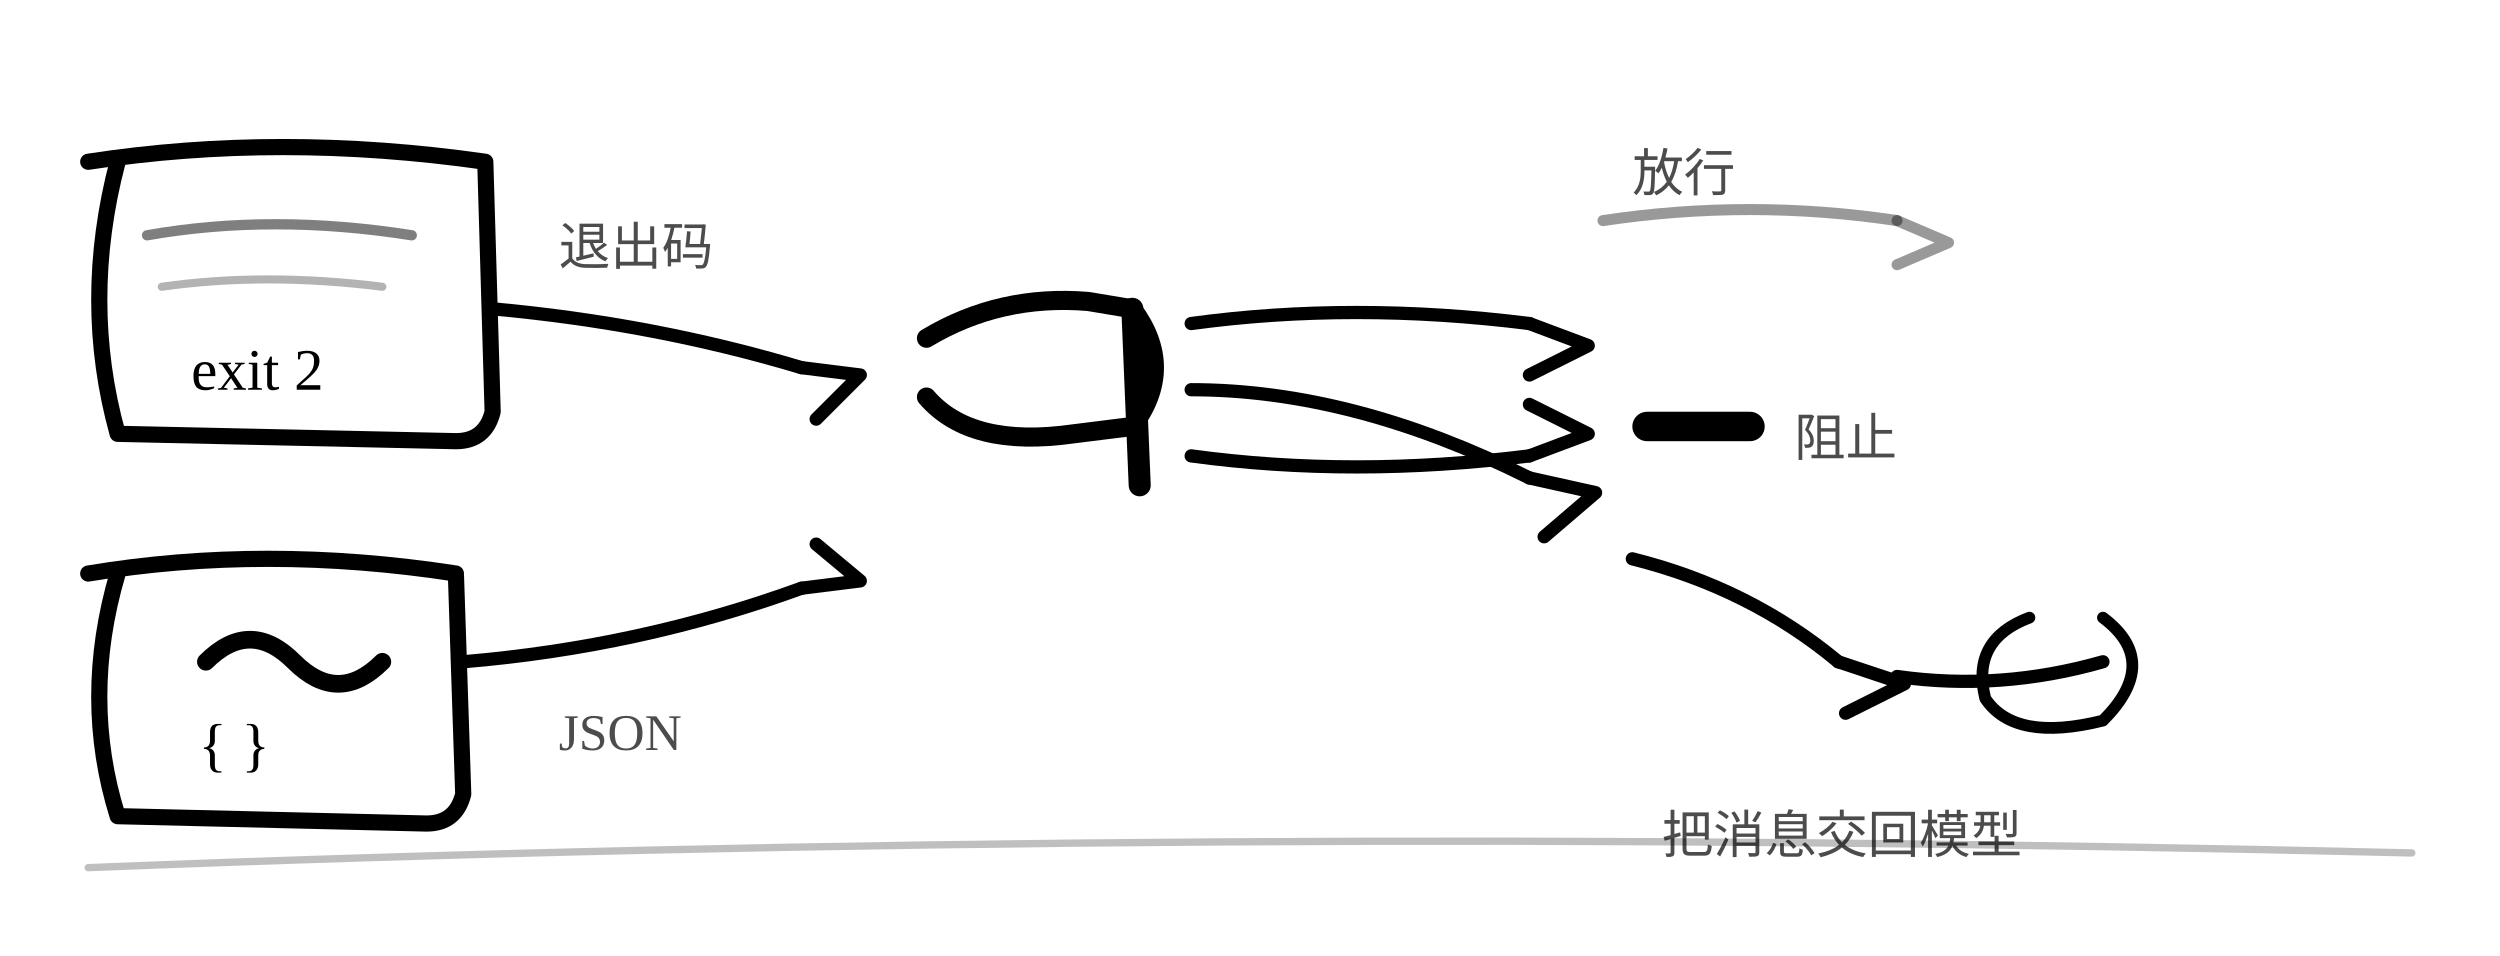
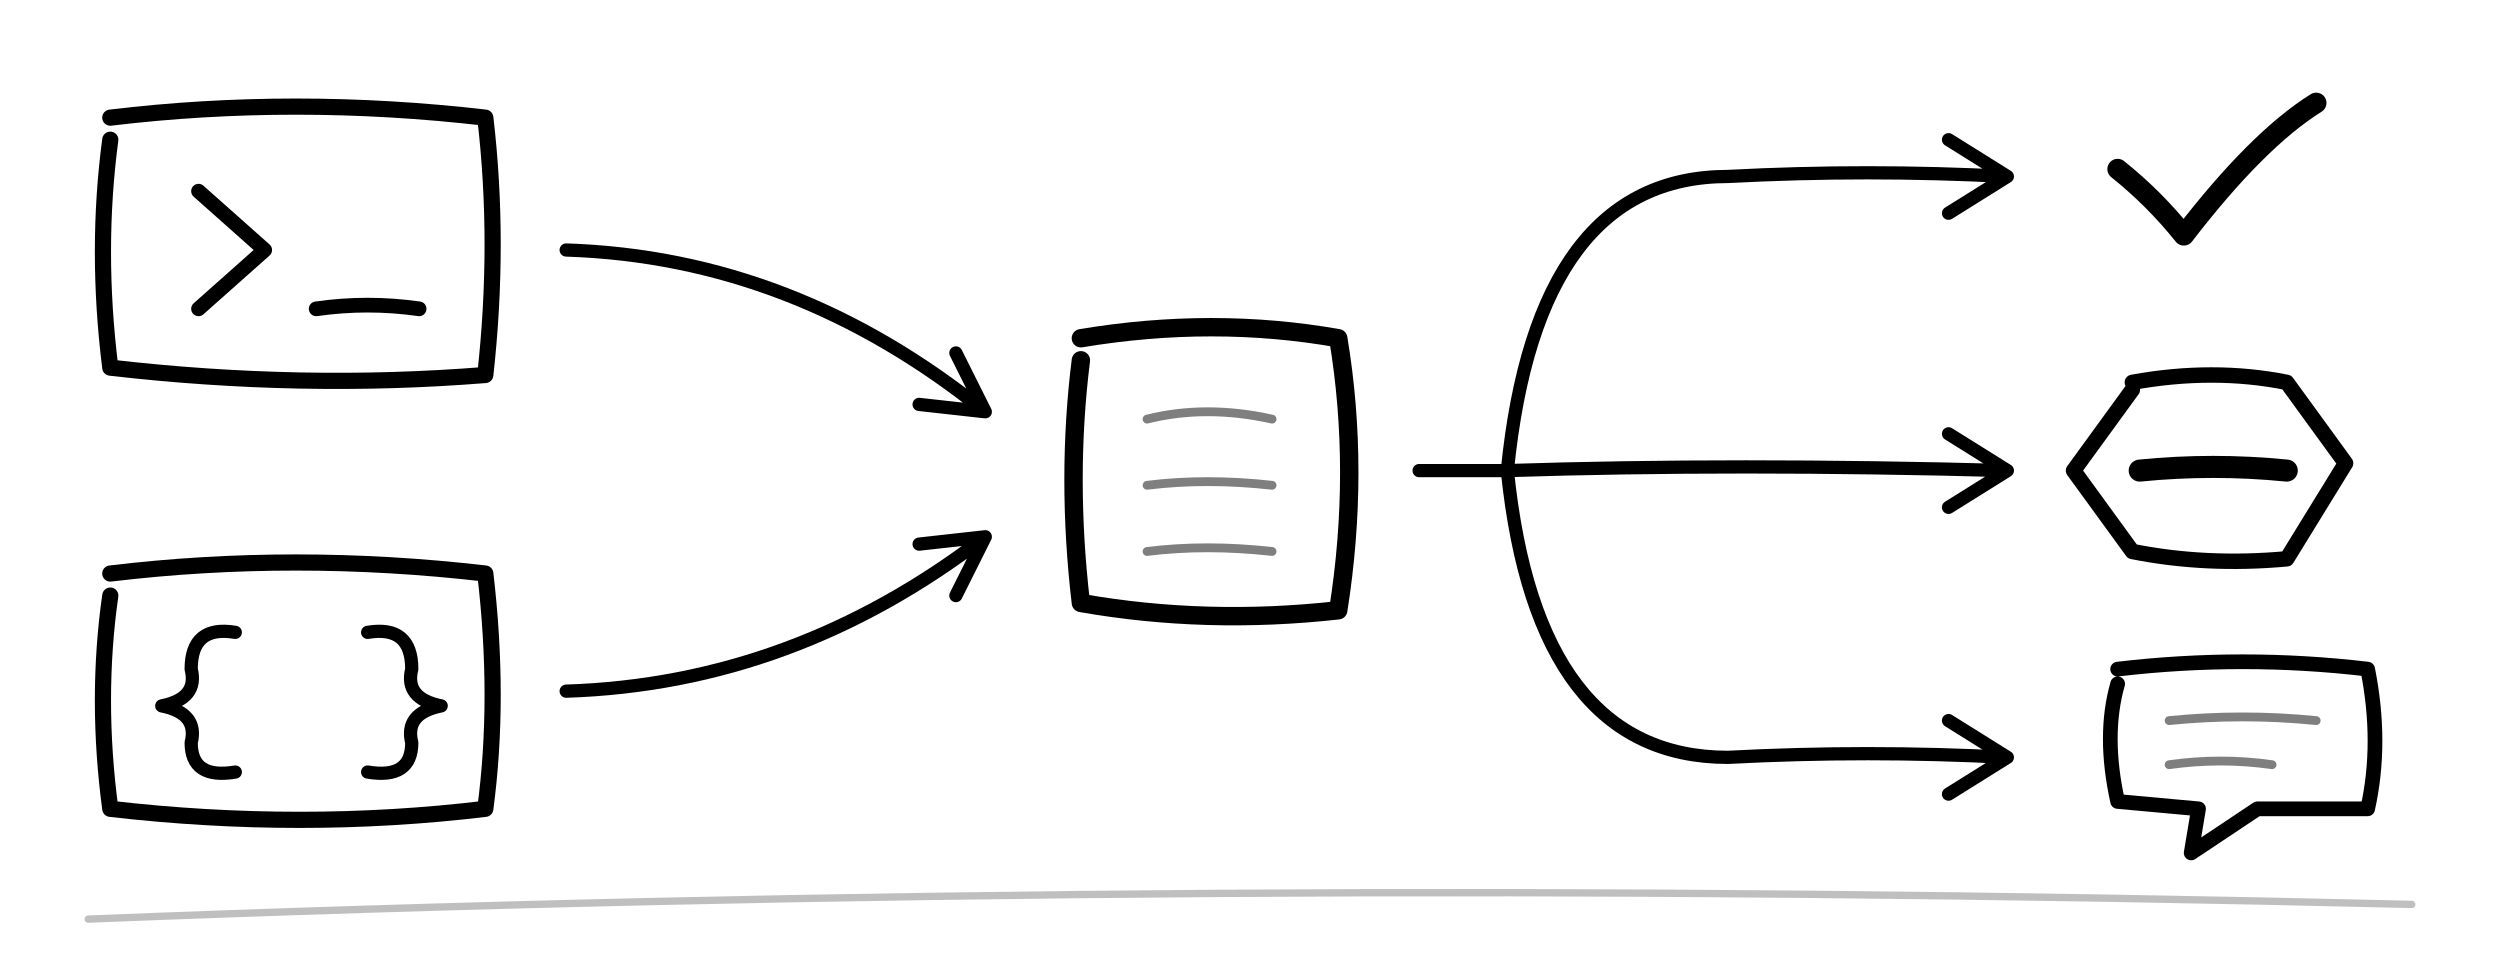
<svg class="a-hook-decision" viewBox="0 0 340 130" fill="none" stroke="currentColor" stroke-width="1.8" stroke-linecap="round" stroke-linejoin="round">
-   <path d="M12 22q26-4 54 0l1 34q-1 4-5 4l-46-1q-5-18 0-37" stroke-width="2.2" pathLength="100" />
-   <path d="M20 32q17-3 36 0" stroke-width="1.4" opacity=".5" pathLength="100" />
-   <path d="M22 39q14-2 30 0" stroke-width="1.1" opacity=".3" pathLength="100" />
-   <text x="26" y="53" fill="currentColor" stroke="none" font-size="8" font-family="inherit">exit 2</text>
-   <path d="M12 78q24-4 50 0l1 30q-1 4-5 4l-42-1q-5-16 0-33" stroke-width="2.2" pathLength="100" />
-   <path d="M28 90q6-6 12 0t12 0" stroke-width="2.4" pathLength="100" />
-   <text x="27" y="104" fill="currentColor" stroke="none" font-size="8" font-family="inherit">{ }</text>
-   <path d="M67 42q22 2 42 8" stroke-width="1.8" pathLength="100" />
-   <path d="M109 50l8 1-6 6" stroke-width="1.8" pathLength="100" />
-   <path d="M63 90q24-2 46-10" stroke-width="1.8" pathLength="100" />
-   <path d="M109 80l8-1-6-5" stroke-width="1.8" pathLength="100" />
-   <text x="76" y="36" fill="currentColor" stroke="none" font-size="7" opacity=".7">退出码</text>
-   <text x="76" y="102" fill="currentColor" stroke="none" font-size="7" opacity=".7">JSON</text>
-   <path d="M126 46q10-6 22-5l6 1q6 8 0 16l-8 1q-14 2-20-5" stroke-width="2.6" pathLength="100" />
-   <path d="M154 42l1 24" stroke-width="3" pathLength="100" />
-   <path d="M162 44q22-3 46 0" stroke-width="1.8" pathLength="100" />
-   <path d="M208 44l8 3-8 4" stroke-width="1.8" pathLength="100" />
-   <path d="M162 62q22 3 46 0" stroke-width="1.8" pathLength="100" />
-   <path d="M208 62l8-3-8-4" stroke-width="1.8" pathLength="100" />
-   <path d="M162 53q22 0 46 12" stroke-width="1.8" pathLength="100" />
-   <path d="M208 65l9 2-7 6" stroke-width="1.8" pathLength="100" />
-   <path d="M218 30q20-3 40 0" stroke-width="1.5" opacity=".4" pathLength="100" />
-   <path d="M258 30l7 3-7 3" stroke-width="1.5" opacity=".4" pathLength="100" />
-   <text x="222" y="26" fill="currentColor" stroke="none" font-size="7" opacity=".7">放行</text>
-   <path d="M224 58l14 0" stroke-width="4" pathLength="100" />
-   <text x="244" y="62" fill="currentColor" stroke="none" font-size="7" opacity=".7">阻止</text>
-   <path d="M222 76q16 4 28 14" stroke-width="1.8" pathLength="100" />
-   <path d="M250 90l9 3-8 4" stroke-width="1.8" pathLength="100" />
-   <path d="M258 92q14 2 28-2" stroke-width="1.8" pathLength="100" />
-   <path d="M286 84q8 6 0 14q-12 3-16-3q-2-8 6-11" stroke-width="1.6" pathLength="100" />
-   <text x="226" y="116" fill="currentColor" stroke="none" font-size="7" opacity=".7">把消息交回模型</text>
-   <path d="M12 118q150-6 316-2" stroke-width="1" opacity=".25" pathLength="100" />
+   <path d="M15 16q25-3 51 0q2 17 0 35q-25 2-51-1q-2-16 0-31" stroke-width="2.2" pathLength="100" />
+   <path d="M27 26l9 8-9 8M43 42q7-1 14 0" stroke-width="2" pathLength="100" />
+   <path d="M15 78q25-3 51 0q2 17 0 32q-25 3-51 0q-2-15 0-29" stroke-width="2.2" pathLength="100" />
+   <path d="M32 86q-6-1-6 5q1 4-4 5q5 1 4 5q0 5 6 4M50 86q6-1 6 5q-1 4 4 5q-5 1-4 5q0 5-6 4" stroke-width="1.8" pathLength="100" />
+   <path d="M77 34q31 1 57 22m-9-1 9 1-4-8" pathLength="100" />
+   <path d="M77 94q31-1 57-21m-9 1 9-1-4 8" pathLength="100" />
+   <path d="M147 46q18-3 35 0q3 18 0 37q-18 2-35-1q-2-17 0-33" stroke-width="2.5" pathLength="100" />
+   <path d="M156 57q8-2 17 0M156 66q8-1 17 0M156 75q8-1 17 0" stroke-width="1.2" opacity=".5" pathLength="100" />
+   <path d="M193 64q6 0 12 0q4-40 30-40q19-1 38 0m-8-5 8 5-8 5" pathLength="100" />
+   <path d="M205 64q31-1 68 0m-8-5 8 5-8 5" pathLength="100" />
+   <path d="M205 64q4 39 30 39q19-1 38 0m-8-5 8 5-8 5" pathLength="100" />
+   <path d="M288 23q5 4 9 9q10-13 18-18" stroke-width="2.8" pathLength="100" />
+   <path d="M290 52q11-2 21 0l8 11-8 13q-11 1-21-1l-8-11 8-11" stroke-width="2.1" pathLength="100" />
+   <path d="M291 64q10-1 20 0" stroke-width="3" pathLength="100" />
+   <path d="M288 91q17-2 34 0q2 10 0 19l-15 0-9 6 1-6-11-1q-2-9 0-16" stroke-width="2" pathLength="100" />
+   <path d="M295 98q10-1 20 0M295 104q7-1 14 0" stroke-width="1.2" opacity=".5" pathLength="100" />
+   <path d="M12 125q150-6 316-2" stroke-width="1" opacity=".25" pathLength="100" />
</svg>
